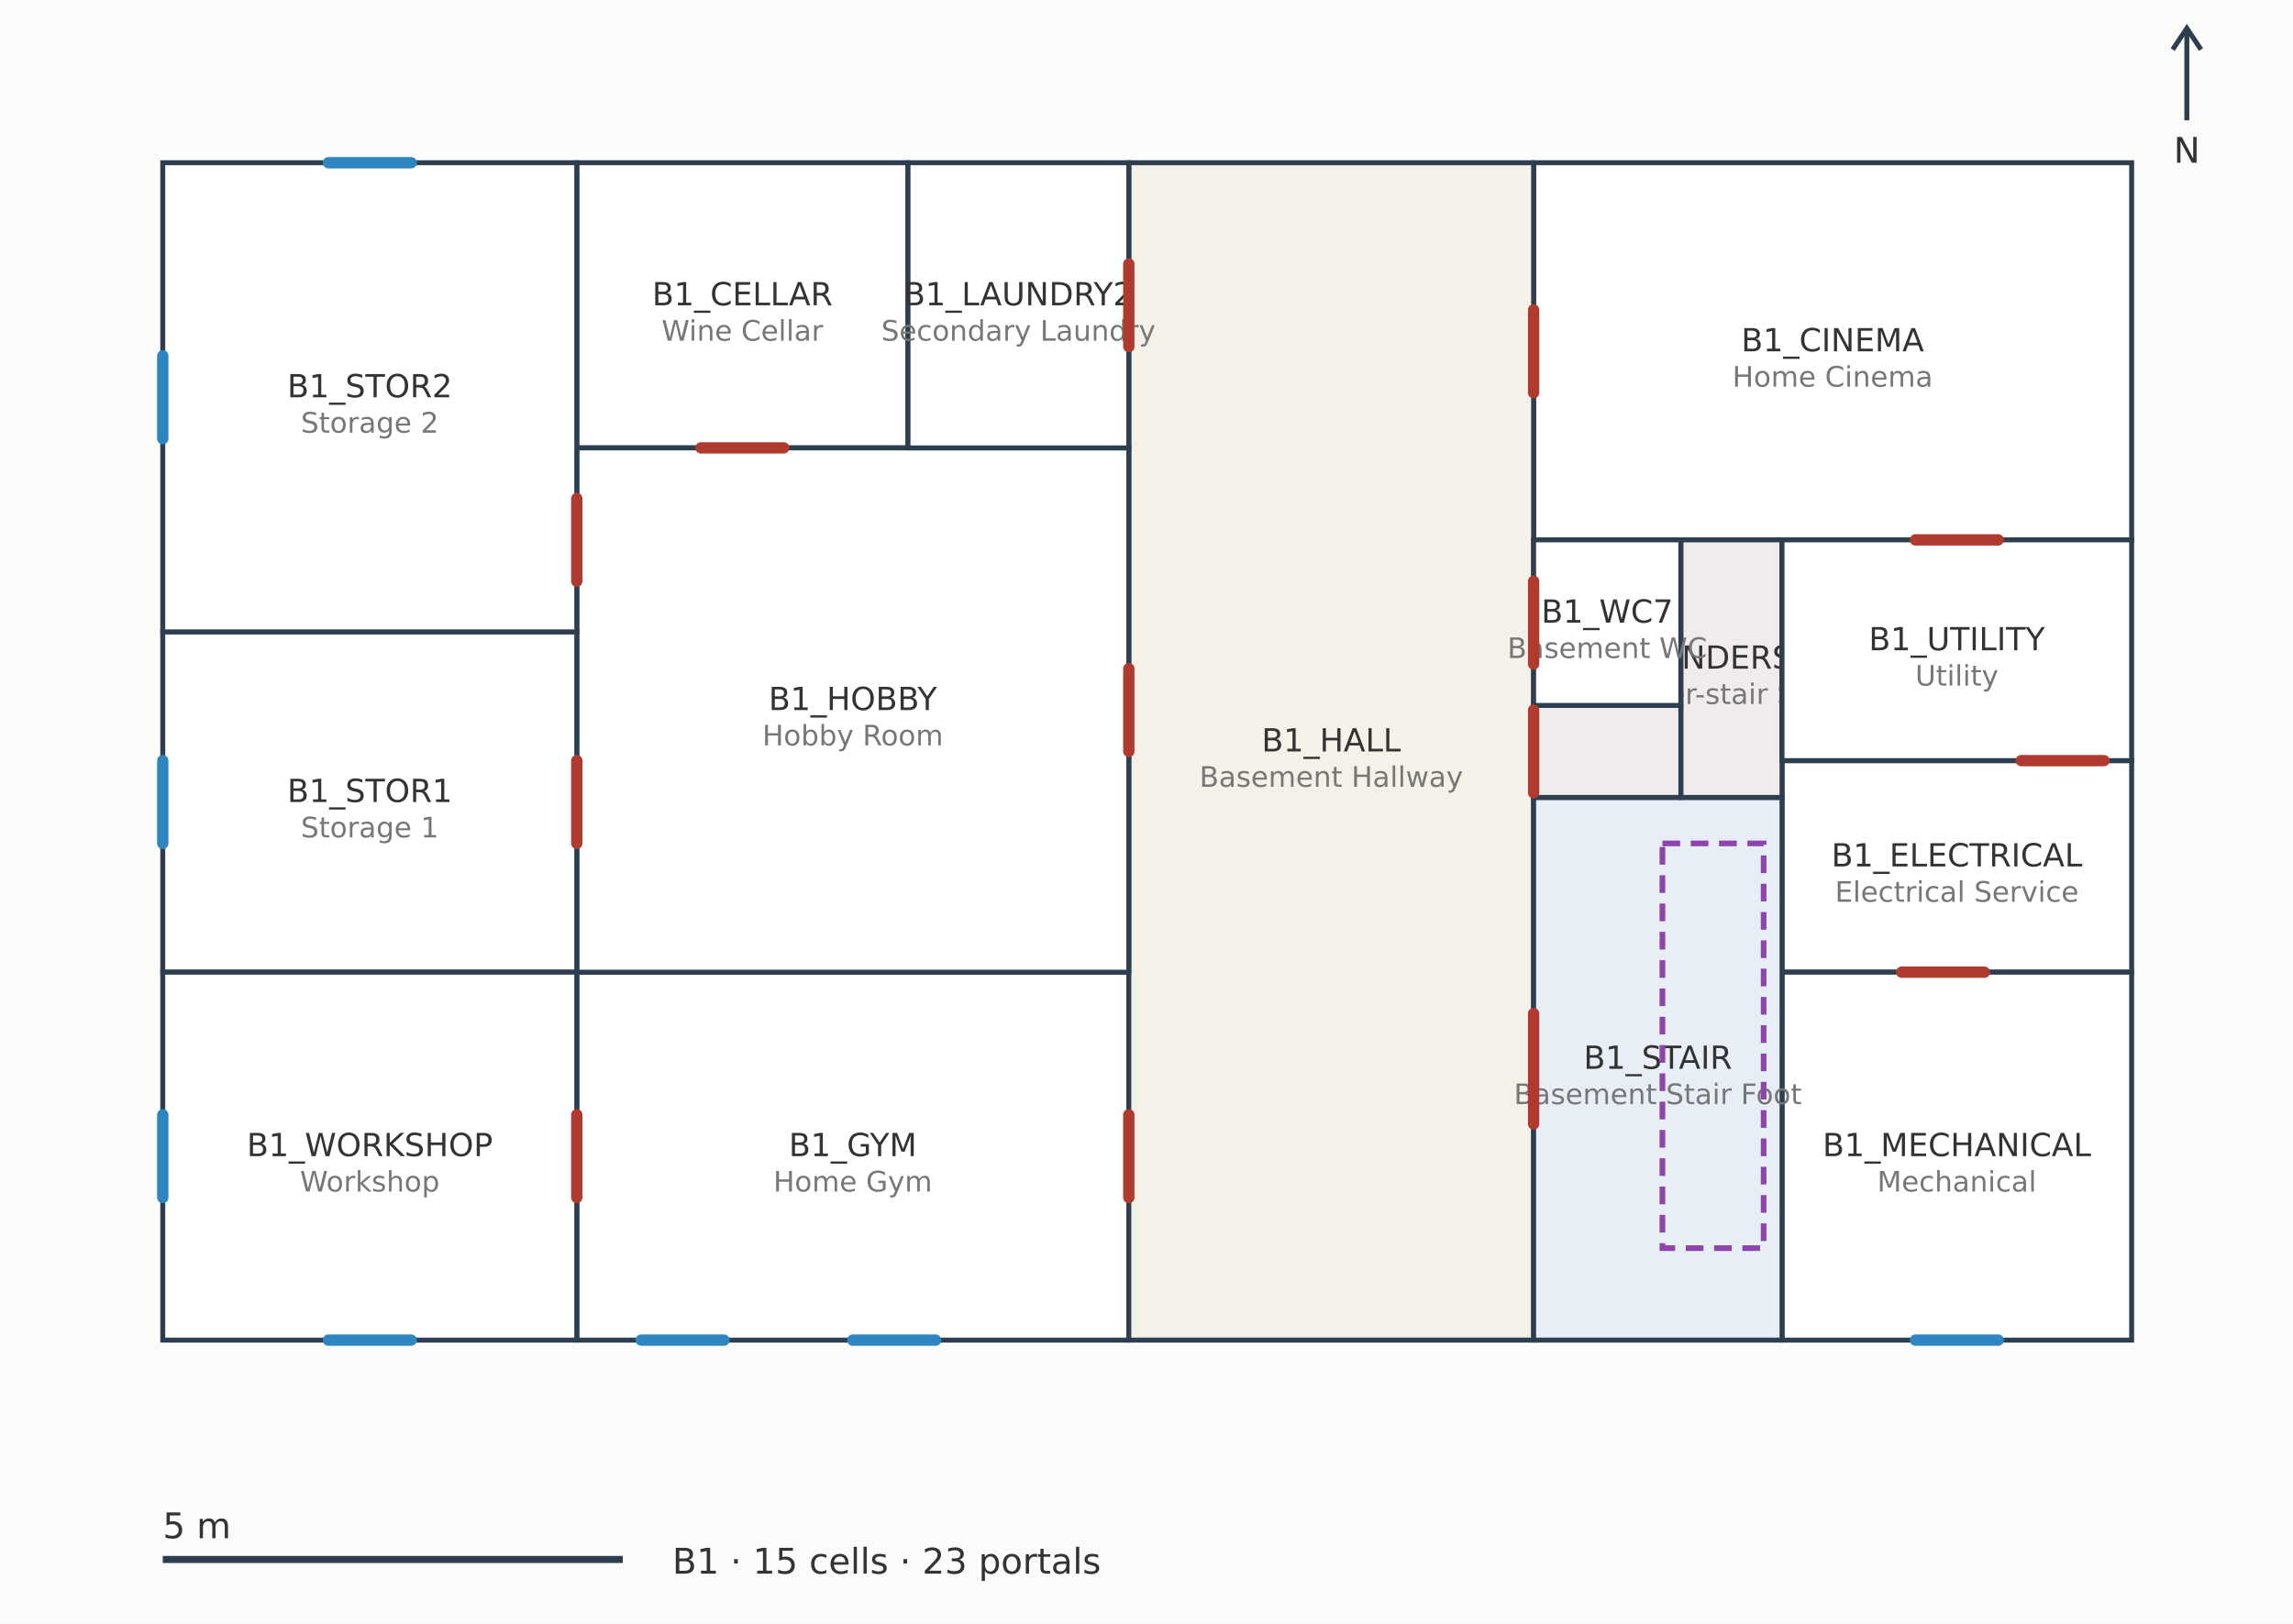
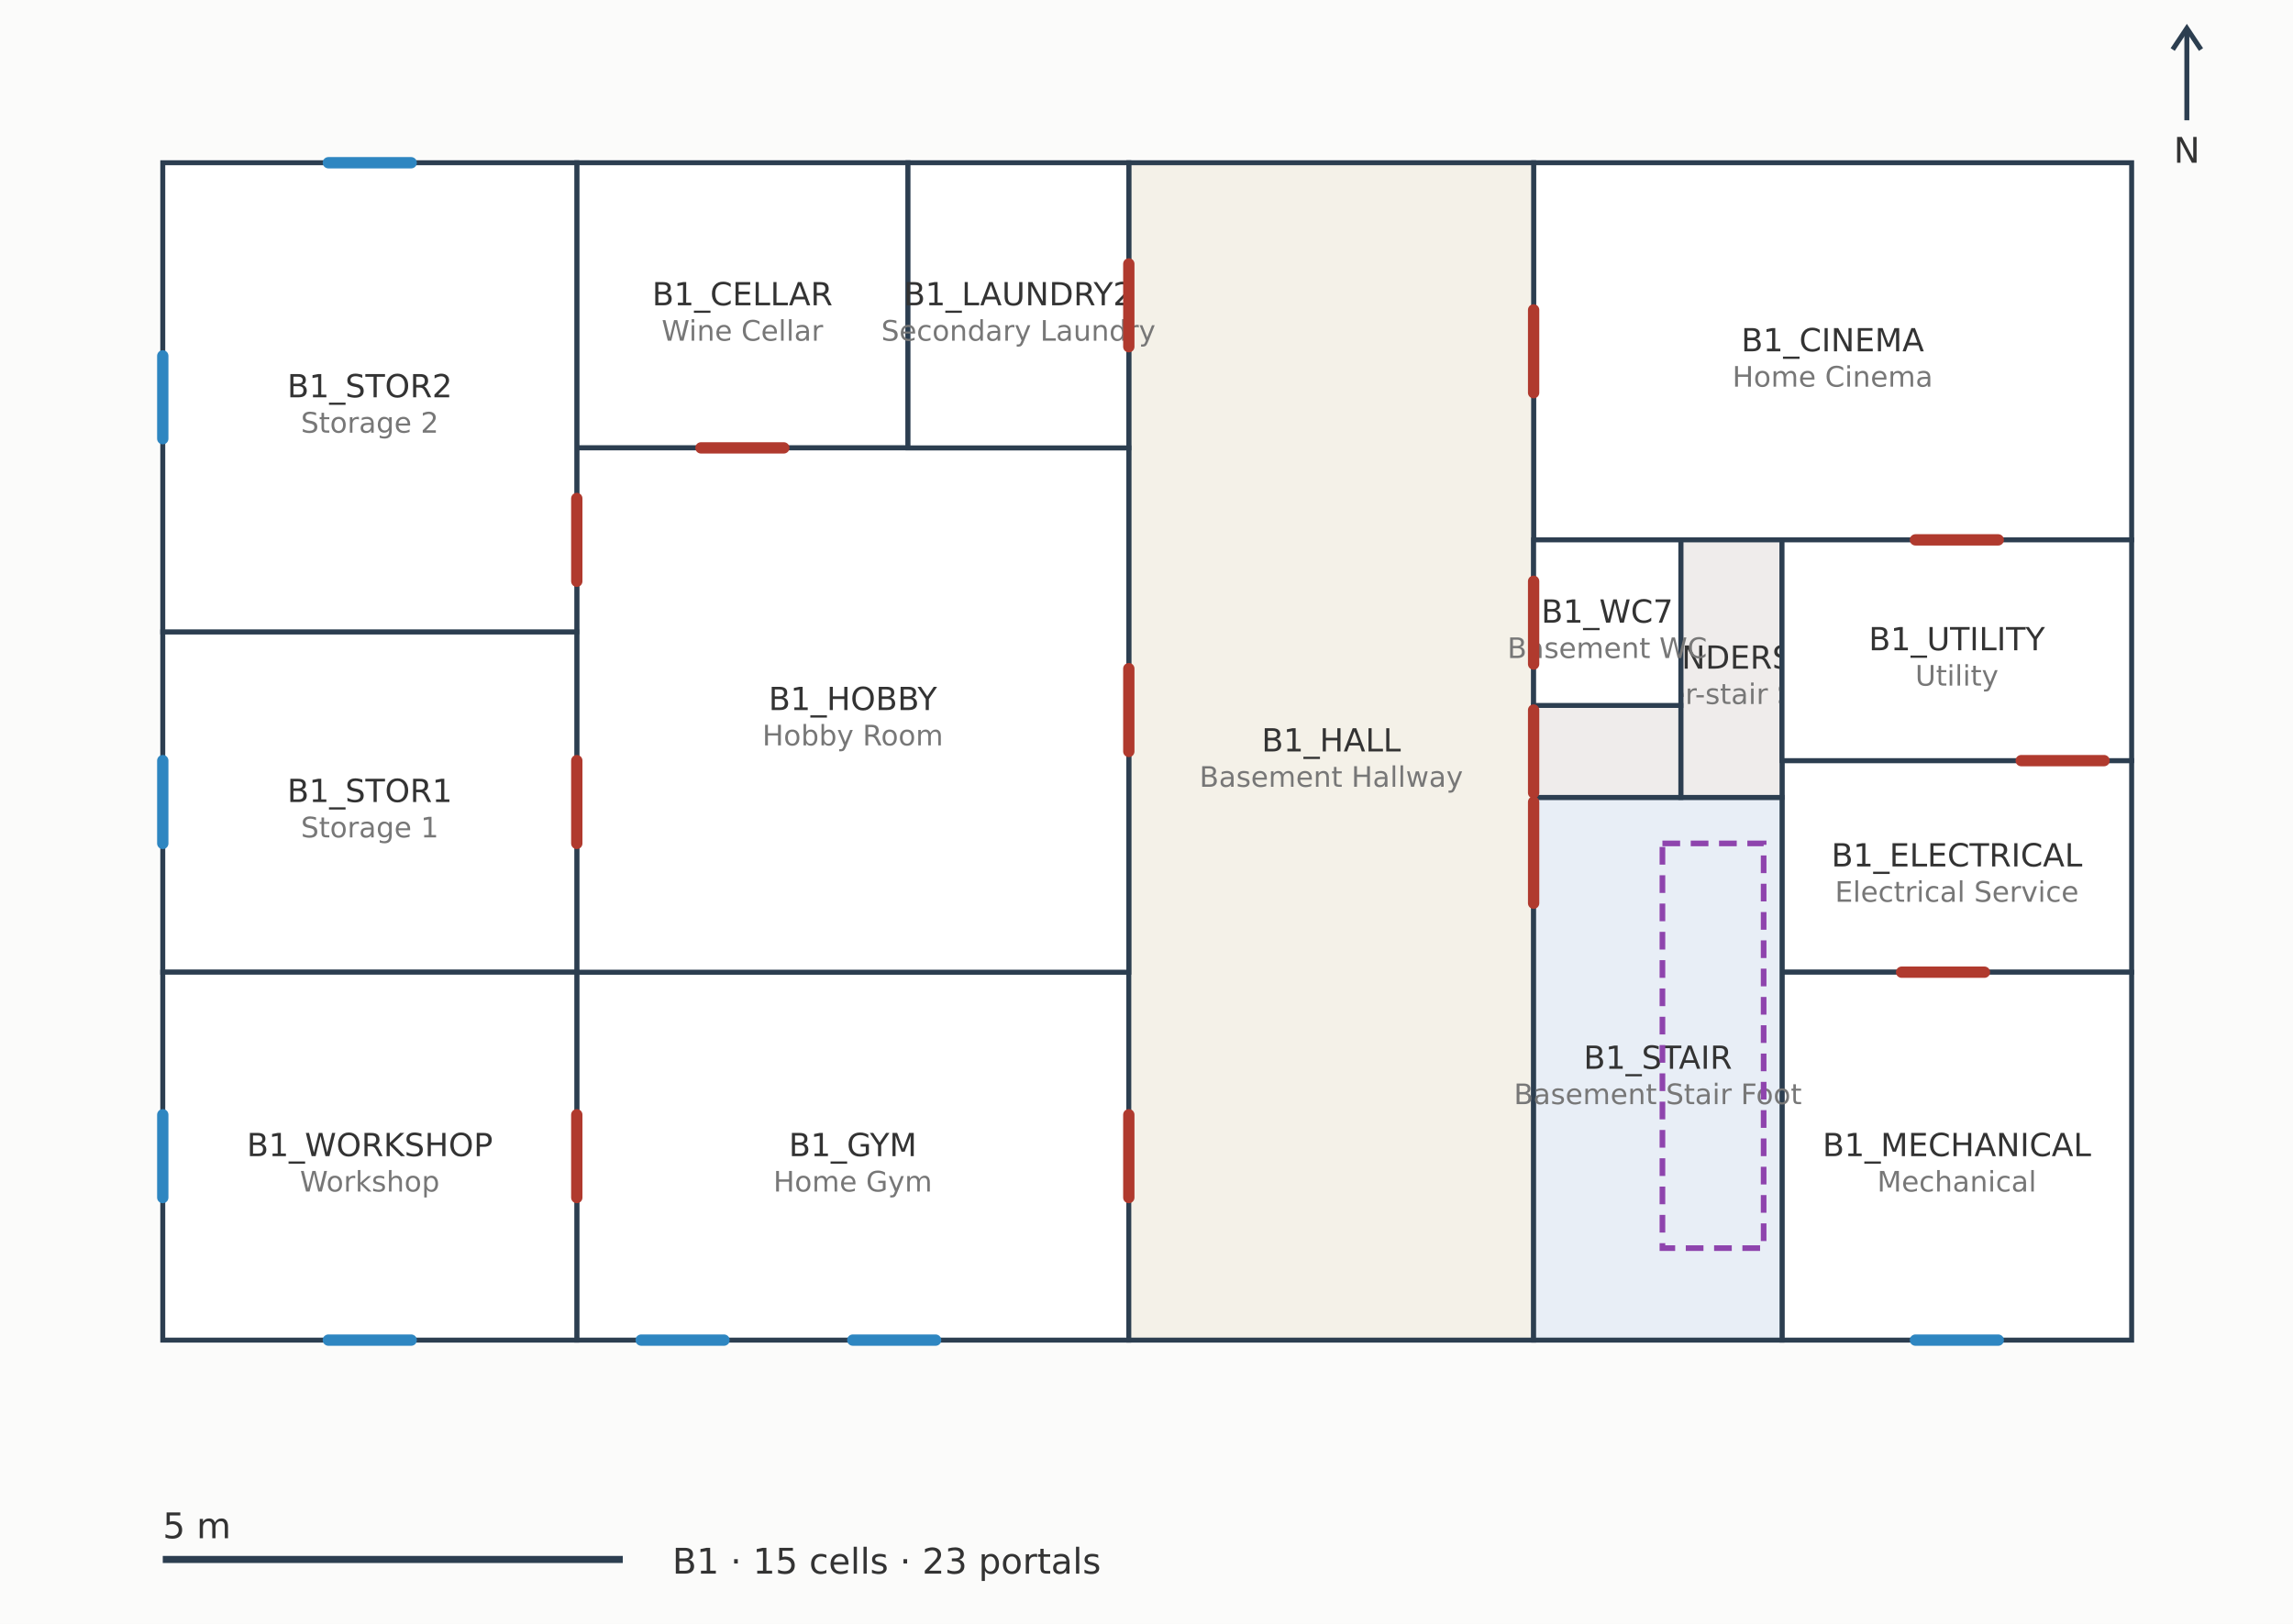
<svg xmlns="http://www.w3.org/2000/svg" width="648" height="459" viewBox="0 0 648 459" font-family="DejaVu Sans, sans-serif">
  <style>.id{font-size:9px;fill:#333}.name{font-size:8px;fill:#777}.key{font-size:10px;fill:#333}</style>
  <rect width="648" height="459" fill="#fbfbfa" />
  <rect x="163.0" y="46.0" width="93.6" height="80.6" fill="#ffffff" stroke="#2c3e50" stroke-width="1.4" />
  <text class="id" x="209.8" y="86.3" text-anchor="middle">B1_CELLAR</text>
  <text class="name" x="209.8" y="96.3" text-anchor="middle">Wine Cellar</text>
  <rect x="433.4" y="46.0" width="169.0" height="106.6" fill="#ffffff" stroke="#2c3e50" stroke-width="1.4" />
  <text class="id" x="517.9" y="99.3" text-anchor="middle">B1_CINEMA</text>
  <text class="name" x="517.9" y="109.3" text-anchor="middle">Home Cinema</text>
  <rect x="503.6" y="215.0" width="98.8" height="59.8" fill="#ffffff" stroke="#2c3e50" stroke-width="1.4" />
  <text class="id" x="553.0" y="244.9" text-anchor="middle">B1_ELECTRICAL</text>
  <text class="name" x="553.0" y="254.9" text-anchor="middle">Electrical Service</text>
  <rect x="163.0" y="274.8" width="156.0" height="104.0" fill="#ffffff" stroke="#2c3e50" stroke-width="1.4" />
  <text class="id" x="241.0" y="326.8" text-anchor="middle">B1_GYM</text>
  <text class="name" x="241.0" y="336.8" text-anchor="middle">Home Gym</text>
  <rect x="319.0" y="46.0" width="114.4" height="332.8" fill="#f4f1e8" stroke="#2c3e50" stroke-width="1.4" />
  <text class="id" x="376.2" y="212.4" text-anchor="middle">B1_HALL</text>
  <text class="name" x="376.2" y="222.4" text-anchor="middle">Basement Hallway</text>
  <rect x="163.0" y="126.6" width="156.0" height="148.2" fill="#ffffff" stroke="#2c3e50" stroke-width="1.4" />
  <text class="id" x="241.0" y="200.7" text-anchor="middle">B1_HOBBY</text>
  <text class="name" x="241.0" y="210.7" text-anchor="middle">Hobby Room</text>
  <rect x="256.6" y="46.0" width="62.4" height="80.6" fill="#ffffff" stroke="#2c3e50" stroke-width="1.4" />
  <text class="id" x="287.8" y="86.3" text-anchor="middle">B1_LAUNDRY2</text>
  <text class="name" x="287.8" y="96.3" text-anchor="middle">Secondary Laundry</text>
  <rect x="503.6" y="274.8" width="98.8" height="104.0" fill="#ffffff" stroke="#2c3e50" stroke-width="1.4" />
  <text class="id" x="553.0" y="326.8" text-anchor="middle">B1_MECHANICAL</text>
  <text class="name" x="553.0" y="336.8" text-anchor="middle">Mechanical</text>
  <rect x="433.4" y="225.4" width="70.2" height="153.4" fill="#e8eef6" stroke="#2c3e50" stroke-width="1.4" />
  <text class="id" x="468.5" y="302.1" text-anchor="middle">B1_STAIR</text>
  <text class="name" x="468.5" y="312.1" text-anchor="middle">Basement Stair Foot</text>
  <rect x="46.0" y="178.6" width="117.0" height="96.2" fill="#ffffff" stroke="#2c3e50" stroke-width="1.4" />
  <text class="id" x="104.5" y="226.7" text-anchor="middle">B1_STOR1</text>
  <text class="name" x="104.5" y="236.7" text-anchor="middle">Storage 1</text>
  <rect x="46.0" y="46.0" width="117.0" height="132.6" fill="#ffffff" stroke="#2c3e50" stroke-width="1.4" />
  <text class="id" x="104.5" y="112.3" text-anchor="middle">B1_STOR2</text>
  <text class="name" x="104.5" y="122.3" text-anchor="middle">Storage 2</text>
  <rect x="475.0" y="152.6" width="28.6" height="72.8" fill="#efeceb" stroke="#2c3e50" stroke-width="1.4" />
  <text class="id" x="489.3" y="189.0" text-anchor="middle">B1_UNDERSTAIR</text>
  <text class="name" x="489.3" y="199.0" text-anchor="middle">Under-stair Store</text>
  <rect x="433.4" y="199.4" width="41.6" height="26.0" fill="#efeceb" stroke="#2c3e50" stroke-width="1.4" />
  <rect x="503.6" y="152.6" width="98.8" height="62.4" fill="#ffffff" stroke="#2c3e50" stroke-width="1.4" />
  <text class="id" x="553.0" y="183.8" text-anchor="middle">B1_UTILITY</text>
  <text class="name" x="553.0" y="193.8" text-anchor="middle">Utility</text>
  <rect x="433.4" y="152.6" width="41.6" height="46.8" fill="#ffffff" stroke="#2c3e50" stroke-width="1.4" />
  <text class="id" x="454.2" y="176.0" text-anchor="middle">B1_WC7</text>
  <text class="name" x="454.2" y="186.0" text-anchor="middle">Basement WC</text>
  <rect x="46.0" y="274.8" width="117.0" height="104.0" fill="#ffffff" stroke="#2c3e50" stroke-width="1.4" />
  <text class="id" x="104.5" y="326.8" text-anchor="middle">B1_WORKSHOP</text>
  <text class="name" x="104.5" y="336.8" text-anchor="middle">Workshop</text>
-   <line x1="433.4" y1="286.5" x2="433.4" y2="317.7" stroke="#b03a2e" stroke-width="3.2" stroke-linecap="round" />
+   <line x1="433.4" y1="226.7" x2="433.4" y2="255.3" stroke="#b03a2e" stroke-width="3.2" stroke-linecap="round" />
  <line x1="433.4" y1="200.7" x2="433.4" y2="224.1" stroke="#b03a2e" stroke-width="3.2" stroke-linecap="round" />
  <line x1="537.4" y1="274.8" x2="560.8" y2="274.8" stroke="#b03a2e" stroke-width="3.2" stroke-linecap="round" />
  <line x1="571.2" y1="215.0" x2="594.6" y2="215.0" stroke="#b03a2e" stroke-width="3.2" stroke-linecap="round" />
  <line x1="541.3" y1="152.6" x2="564.7" y2="152.6" stroke="#b03a2e" stroke-width="3.2" stroke-linecap="round" />
  <line x1="433.4" y1="87.6" x2="433.4" y2="111.0" stroke="#b03a2e" stroke-width="3.2" stroke-linecap="round" />
  <line x1="433.4" y1="164.3" x2="433.4" y2="187.7" stroke="#b03a2e" stroke-width="3.2" stroke-linecap="round" />
  <line x1="319.0" y1="315.1" x2="319.0" y2="338.5" stroke="#b03a2e" stroke-width="3.2" stroke-linecap="round" />
  <line x1="319.0" y1="189.0" x2="319.0" y2="212.4" stroke="#b03a2e" stroke-width="3.2" stroke-linecap="round" />
  <line x1="319.0" y1="74.6" x2="319.0" y2="98.0" stroke="#b03a2e" stroke-width="3.2" stroke-linecap="round" />
  <line x1="163.0" y1="315.1" x2="163.0" y2="338.5" stroke="#b03a2e" stroke-width="3.2" stroke-linecap="round" />
  <line x1="163.0" y1="215.0" x2="163.0" y2="238.4" stroke="#b03a2e" stroke-width="3.2" stroke-linecap="round" />
  <line x1="163.0" y1="140.9" x2="163.0" y2="164.3" stroke="#b03a2e" stroke-width="3.2" stroke-linecap="round" />
  <line x1="198.1" y1="126.6" x2="221.5" y2="126.6" stroke="#b03a2e" stroke-width="3.2" stroke-linecap="round" />
  <rect x="469.8" y="238.4" width="28.6" height="114.4" fill="none" stroke="#8e44ad" stroke-width="1.6" stroke-dasharray="5 3" />
  <line x1="541.3" y1="378.8" x2="564.7" y2="378.8" stroke="#2e86c1" stroke-width="3.2" stroke-linecap="round" />
  <line x1="181.2" y1="378.8" x2="204.6" y2="378.8" stroke="#2e86c1" stroke-width="3.2" stroke-linecap="round" />
  <line x1="241.0" y1="378.8" x2="264.4" y2="378.8" stroke="#2e86c1" stroke-width="3.2" stroke-linecap="round" />
  <line x1="46.0" y1="315.1" x2="46.0" y2="338.5" stroke="#2e86c1" stroke-width="3.2" stroke-linecap="round" />
  <line x1="92.8" y1="378.8" x2="116.2" y2="378.8" stroke="#2e86c1" stroke-width="3.2" stroke-linecap="round" />
  <line x1="46.0" y1="215.0" x2="46.0" y2="238.4" stroke="#2e86c1" stroke-width="3.2" stroke-linecap="round" />
  <line x1="46.0" y1="100.6" x2="46.0" y2="124.0" stroke="#2e86c1" stroke-width="3.2" stroke-linecap="round" />
  <line x1="92.8" y1="46.0" x2="116.2" y2="46.0" stroke="#2e86c1" stroke-width="3.2" stroke-linecap="round" />
  <g stroke="#2c3e50" stroke-width="1.4" fill="none">
    <line x1="618" y1="34" x2="618" y2="8" />
    <path d="M614 14 L618 8 L622 14" />
  </g>
  <text class="key" x="618" y="46" text-anchor="middle">N</text>
  <line x1="46.0" y1="440.8" x2="176.0" y2="440.8" stroke="#2c3e50" stroke-width="2" />
  <text class="key" x="46.0" y="434.8">5 m</text>
  <text class="key" x="190.0" y="444.8">B1 · 15 cells · 23 portals</text>
</svg>
